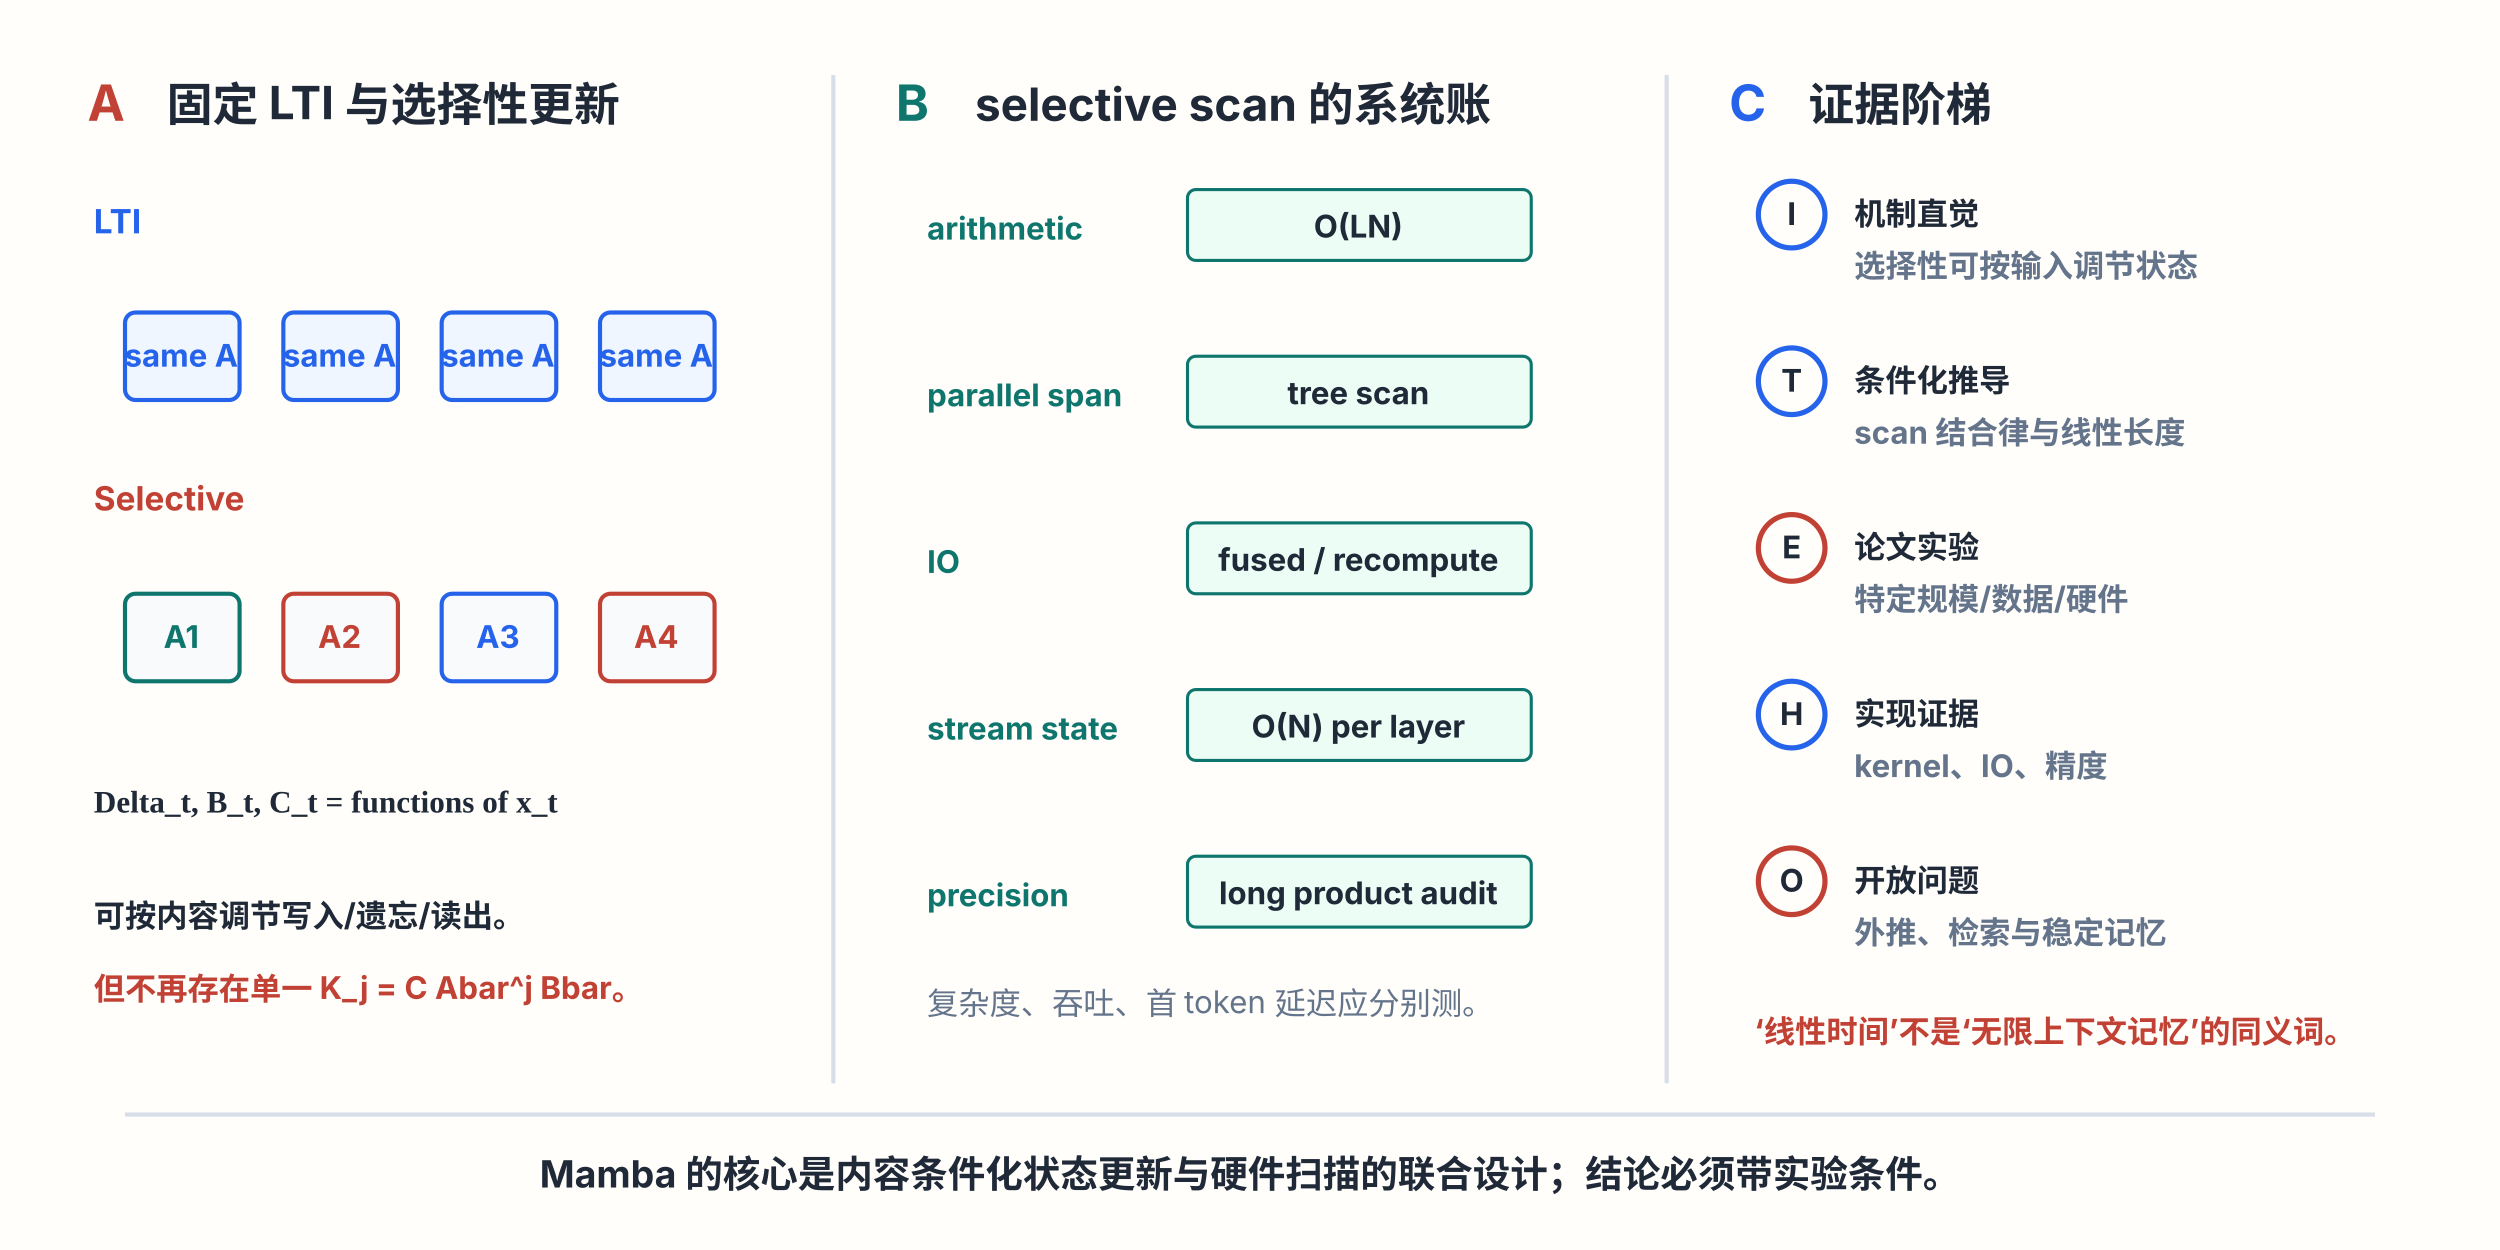
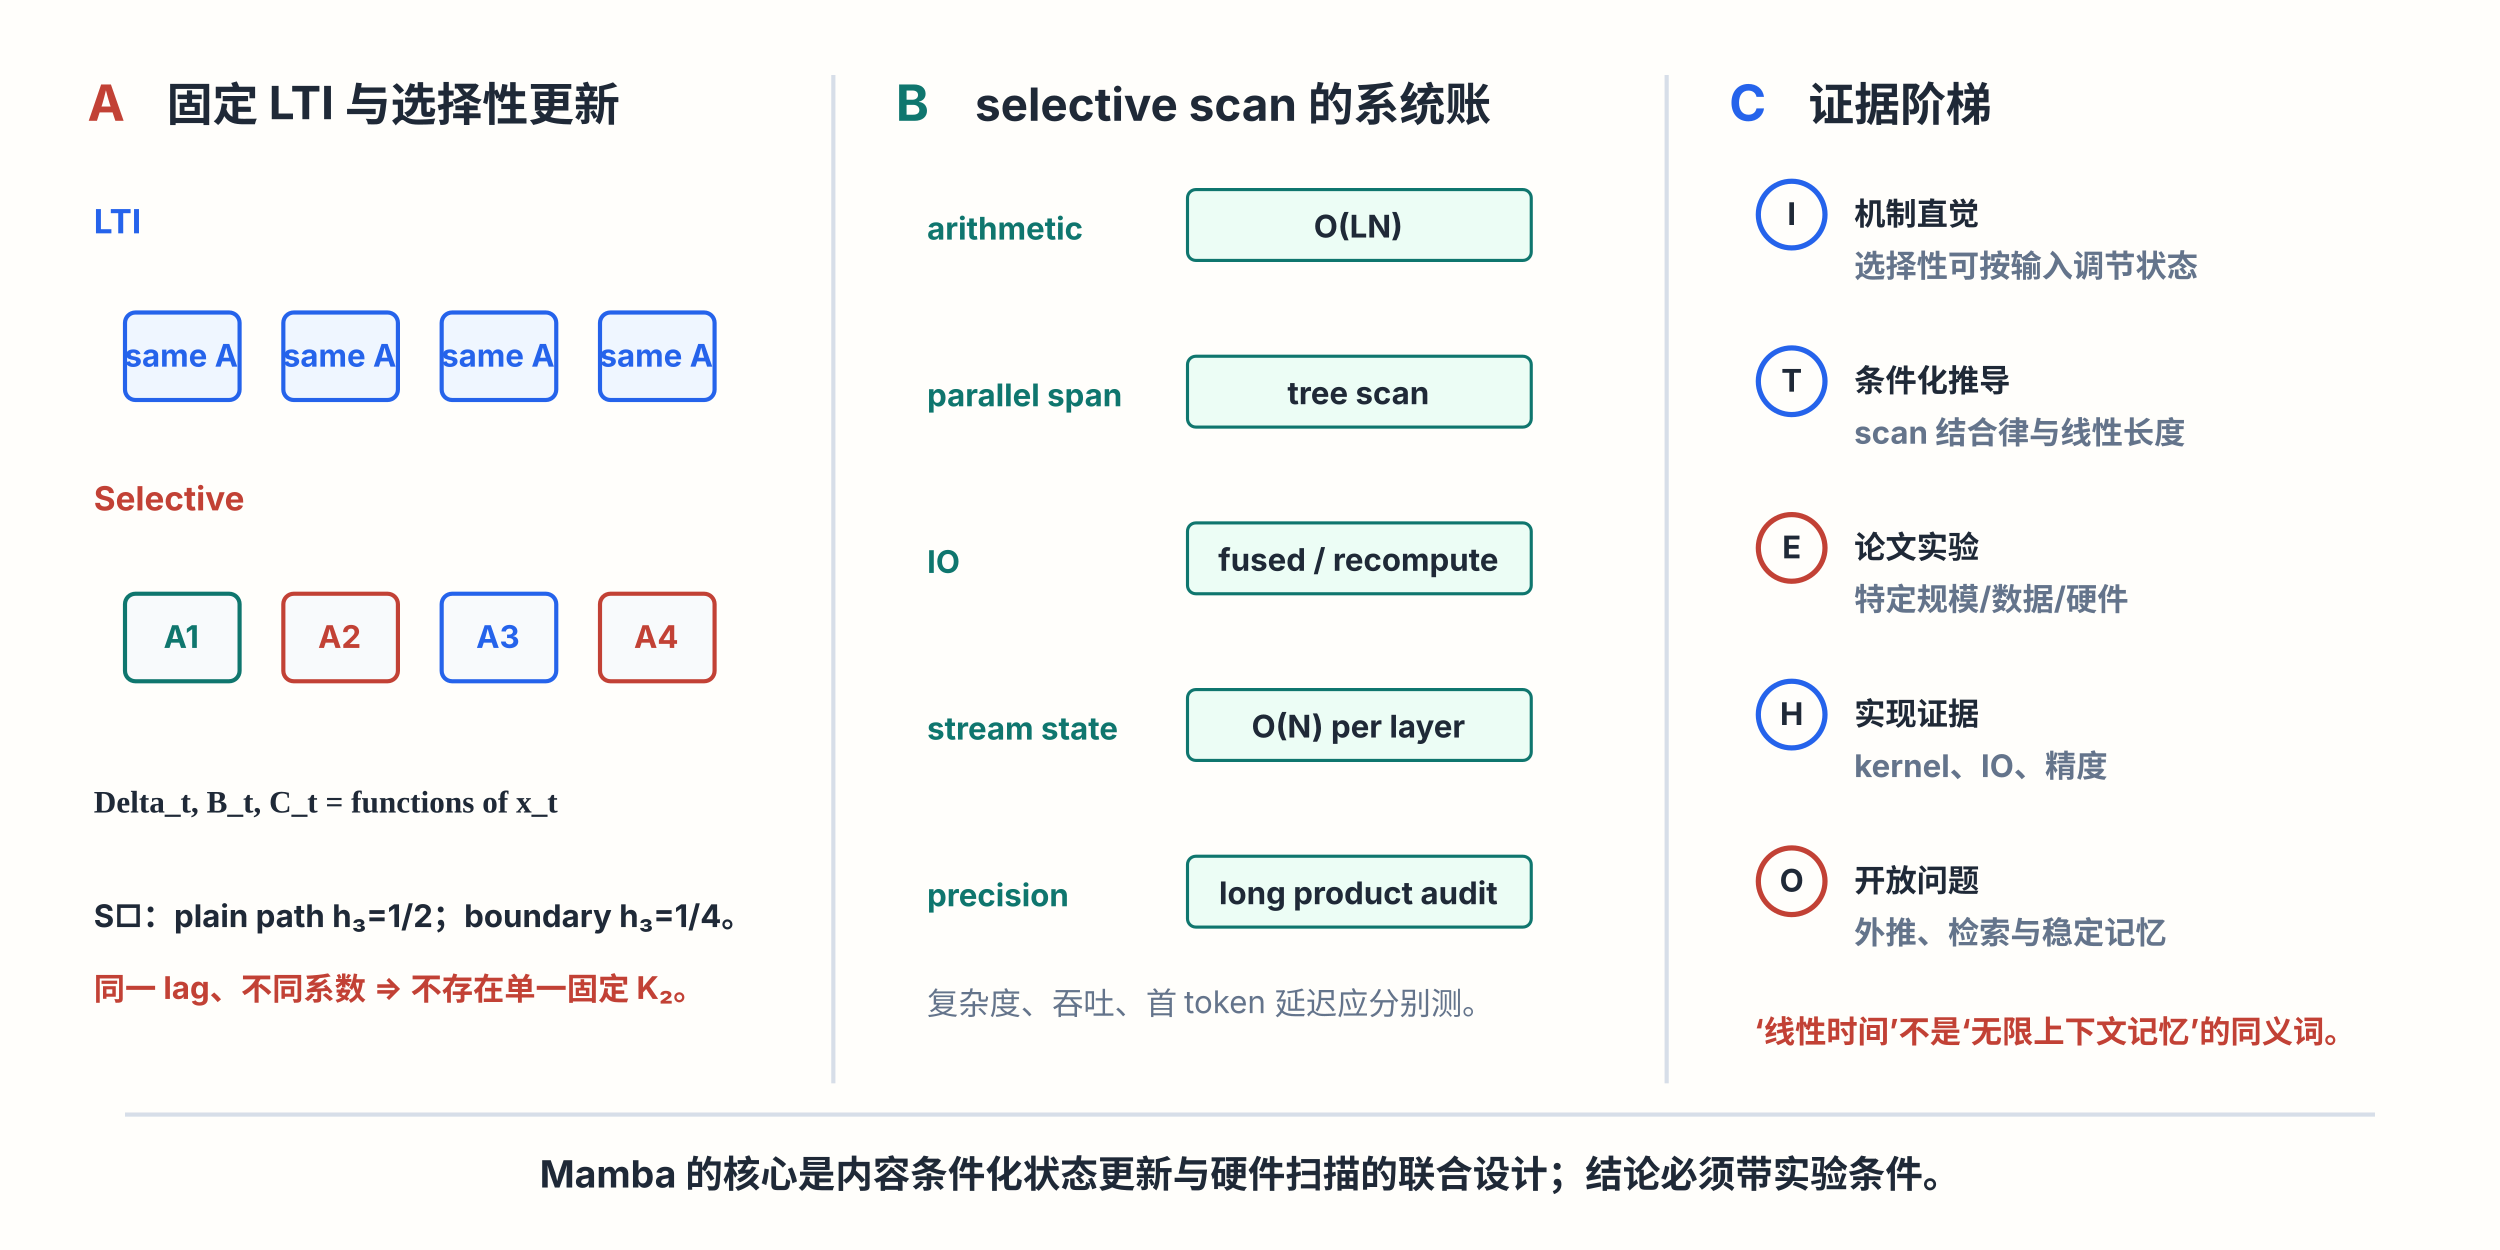
<svg xmlns="http://www.w3.org/2000/svg" width="1200" height="600" viewBox="0 0 1200 600" role="img" aria-labelledby="title desc">
  <defs>
    <marker id="a0" markerWidth="9" markerHeight="9" refX="8" refY="4.5" orient="auto">
      <path d="M0 0L9 4.5L0 9Z" fill="#C24135" />
    </marker>
    <marker id="a1" markerWidth="9" markerHeight="9" refX="8" refY="4.5" orient="auto">
      <path d="M0 0L9 4.5L0 9Z" fill="#0F766E" />
    </marker>
    <marker id="a2" markerWidth="9" markerHeight="9" refX="8" refY="4.5" orient="auto">
      <path d="M0 0L9 4.5L0 9Z" fill="#2563EB" />
    </marker>
    <marker id="a3" markerWidth="9" markerHeight="9" refX="8" refY="4.5" orient="auto">
      <path d="M0 0L9 4.5L0 9Z" fill="#1F2937" />
    </marker>
    <style>text{font-family:Inter,"PingFang SC","Noto Sans CJK SC",sans-serif}.math{font-family:STIX Two Text,"Times New Roman",serif}</style>
  </defs>
  <rect width="1200" height="600" fill="#FFFEFB" />
  <line x1="400" y1="36" x2="400" y2="520" stroke="#D7DEE8" stroke-width="2" />
  <line x1="800" y1="36" x2="800" y2="520" stroke="#D7DEE8" stroke-width="2" />
  <text x="42" y="58" font-size="24" font-weight="700" text-anchor="start" fill="#C24135">A</text>
  <text x="80" y="58" font-size="22" font-weight="700" text-anchor="start" fill="#1F2937">固定 LTI 与选择性更新</text>
  <text x="45" y="112" font-size="16" font-weight="700" text-anchor="start" fill="#2563EB">LTI</text>
  <rect x="60" y="150" width="55" height="42" rx="5" fill="#EFF6FF" stroke="#2563EB" stroke-width="2" />
  <text x="87" y="176" font-size="15" font-weight="700" text-anchor="middle" fill="#2563EB">same A</text>
  <rect x="136" y="150" width="55" height="42" rx="5" fill="#EFF6FF" stroke="#2563EB" stroke-width="2" />
  <text x="163" y="176" font-size="15" font-weight="700" text-anchor="middle" fill="#2563EB">same A</text>
  <rect x="212" y="150" width="55" height="42" rx="5" fill="#EFF6FF" stroke="#2563EB" stroke-width="2" />
  <text x="239" y="176" font-size="15" font-weight="700" text-anchor="middle" fill="#2563EB">same A</text>
  <rect x="288" y="150" width="55" height="42" rx="5" fill="#EFF6FF" stroke="#2563EB" stroke-width="2" />
  <text x="315" y="176" font-size="15" font-weight="700" text-anchor="middle" fill="#2563EB">same A</text>
  <text x="45" y="245" font-size="16" font-weight="700" text-anchor="start" fill="#C24135">Selective</text>
  <rect x="60" y="285" width="55" height="42" rx="5" fill="#F8FAFC" stroke="#0F766E" stroke-width="2" />
  <text x="87" y="311" font-size="15" font-weight="700" text-anchor="middle" fill="#0F766E">A1</text>
  <rect x="136" y="285" width="55" height="42" rx="5" fill="#F8FAFC" stroke="#C24135" stroke-width="2" />
  <text x="163" y="311" font-size="15" font-weight="700" text-anchor="middle" fill="#C24135">A2</text>
  <rect x="212" y="285" width="55" height="42" rx="5" fill="#F8FAFC" stroke="#2563EB" stroke-width="2" />
  <text x="239" y="311" font-size="15" font-weight="700" text-anchor="middle" fill="#2563EB">A3</text>
  <rect x="288" y="285" width="55" height="42" rx="5" fill="#F8FAFC" stroke="#C24135" stroke-width="2" />
  <text x="315" y="311" font-size="15" font-weight="700" text-anchor="middle" fill="#C24135">A4</text>
  <text x="45" y="390" font-size="15" font-weight="700" text-anchor="start" fill="#1F2937" class="math">Delta_t, B_t, C_t = functions of x_t</text>
-   <text x="45" y="445" font-size="15" font-weight="650" text-anchor="start" fill="#1F2937">可按内容调节写入/遗忘/读出。</text>
-   <text x="45" y="480" font-size="15" font-weight="700" text-anchor="start" fill="#C24135">但不再存在单一 K_j = C Abar^j Bbar。</text>
+   <text x="45" y="445" font-size="15" font-weight="650" text-anchor="start" fill="#1F2937">S□：plain path h₃=1/2；boundary h₃=1/4。</text>
+   <text x="45" y="480" font-size="15" font-weight="700" text-anchor="start" fill="#C24135">同一 lag、不同系数 ⇒ 不存在单一固定 K₂。</text>
  <text x="430" y="58" font-size="24" font-weight="700" text-anchor="start" fill="#0F766E">B</text>
  <text x="468" y="58" font-size="22" font-weight="700" text-anchor="start" fill="#1F2937">selective scan 的系统账</text>
  <text x="445" y="115" font-size="15" font-weight="700" text-anchor="start" fill="#0F766E">arithmetic</text>
  <rect x="570" y="91" width="165" height="34" rx="4" fill="#ECFDF5" stroke="#0F766E" stroke-width="1.5" />
  <text x="652" y="114" font-size="15" font-weight="650" text-anchor="middle" fill="#1F2937">O(LN)</text>
  <text x="445" y="195" font-size="15" font-weight="700" text-anchor="start" fill="#0F766E">parallel span</text>
  <rect x="570" y="171" width="165" height="34" rx="4" fill="#ECFDF5" stroke="#0F766E" stroke-width="1.5" />
  <text x="652" y="194" font-size="15" font-weight="650" text-anchor="middle" fill="#1F2937">tree scan</text>
  <text x="445" y="275" font-size="15" font-weight="700" text-anchor="start" fill="#0F766E">IO</text>
  <rect x="570" y="251" width="165" height="34" rx="4" fill="#ECFDF5" stroke="#0F766E" stroke-width="1.5" />
  <text x="652" y="274" font-size="15" font-weight="650" text-anchor="middle" fill="#1F2937">fused / recompute</text>
  <text x="445" y="355" font-size="15" font-weight="700" text-anchor="start" fill="#0F766E">stream state</text>
  <rect x="570" y="331" width="165" height="34" rx="4" fill="#ECFDF5" stroke="#0F766E" stroke-width="1.5" />
  <text x="652" y="354" font-size="15" font-weight="650" text-anchor="middle" fill="#1F2937">O(N) per layer</text>
  <text x="445" y="435" font-size="15" font-weight="700" text-anchor="start" fill="#0F766E">precision</text>
  <rect x="570" y="411" width="165" height="34" rx="4" fill="#ECFDF5" stroke="#0F766E" stroke-width="1.5" />
  <text x="652" y="434" font-size="15" font-weight="650" text-anchor="middle" fill="#1F2937">long product audit</text>
  <text x="445" y="487" font-size="15" font-weight="400" text-anchor="start" fill="#64748B">复杂度、吞吐、首 token 延迟应分别测。</text>
  <text x="830" y="58" font-size="24" font-weight="700" text-anchor="start" fill="#2563EB">C</text>
  <text x="868" y="58" font-size="22" font-weight="700" text-anchor="start" fill="#1F2937">证据阶梯</text>
  <circle cx="860" cy="103" r="16" fill="#FFFEFB" stroke="#2563EB" stroke-width="2.5" />
  <text x="860" y="108" font-size="15" font-weight="700" text-anchor="middle" fill="#1F2937">I</text>
  <text x="890" y="108" font-size="15" font-weight="700" text-anchor="start" fill="#1F2937">机制直觉</text>
  <text x="890" y="133" font-size="15" font-weight="650" text-anchor="start" fill="#64748B">选择性可按输入调节状态</text>
  <circle cx="860" cy="183" r="16" fill="#FFFEFB" stroke="#2563EB" stroke-width="2.5" />
  <text x="860" y="188" font-size="15" font-weight="700" text-anchor="middle" fill="#1F2937">T</text>
  <text x="890" y="188" font-size="15" font-weight="700" text-anchor="start" fill="#1F2937">条件化推导</text>
  <text x="890" y="213" font-size="15" font-weight="650" text-anchor="start" fill="#64748B">scan 结合律与线性长度</text>
  <circle cx="860" cy="263" r="16" fill="#FFFEFB" stroke="#C24135" stroke-width="2.5" />
  <text x="860" y="268" font-size="15" font-weight="700" text-anchor="middle" fill="#1F2937">E</text>
  <text x="890" y="268" font-size="15" font-weight="700" text-anchor="start" fill="#1F2937">论文实验</text>
  <text x="890" y="293" font-size="15" font-weight="650" text-anchor="start" fill="#64748B">特定规模/数据/硬件</text>
  <circle cx="860" cy="343" r="16" fill="#FFFEFB" stroke="#2563EB" stroke-width="2.5" />
  <text x="860" y="348" font-size="15" font-weight="700" text-anchor="middle" fill="#1F2937">H</text>
  <text x="890" y="348" font-size="15" font-weight="700" text-anchor="start" fill="#1F2937">实现证据</text>
  <text x="890" y="373" font-size="15" font-weight="650" text-anchor="start" fill="#64748B">kernel、IO、精度</text>
  <circle cx="860" cy="423" r="16" fill="#FFFEFB" stroke="#C24135" stroke-width="2.5" />
  <text x="860" y="428" font-size="15" font-weight="700" text-anchor="middle" fill="#1F2937">O</text>
  <text x="890" y="428" font-size="15" font-weight="700" text-anchor="start" fill="#1F2937">开放问题</text>
  <text x="890" y="453" font-size="15" font-weight="650" text-anchor="start" fill="#64748B">外推、检索与稳定记忆</text>
  <text x="842" y="500" font-size="15" font-weight="700" text-anchor="start" fill="#C24135">‘线性时间’不是‘无限上下文记忆’的同义词。</text>
  <line x1="60" y1="535" x2="1140" y2="535" stroke="#D7DEE8" stroke-width="2" />
  <text x="600" y="570" font-size="18" font-weight="650" text-anchor="middle" fill="#1F2937">Mamba 的核心是内容条件化状态更新与硬件扫描的联合设计；结论必须带实验条件。</text>
</svg>
